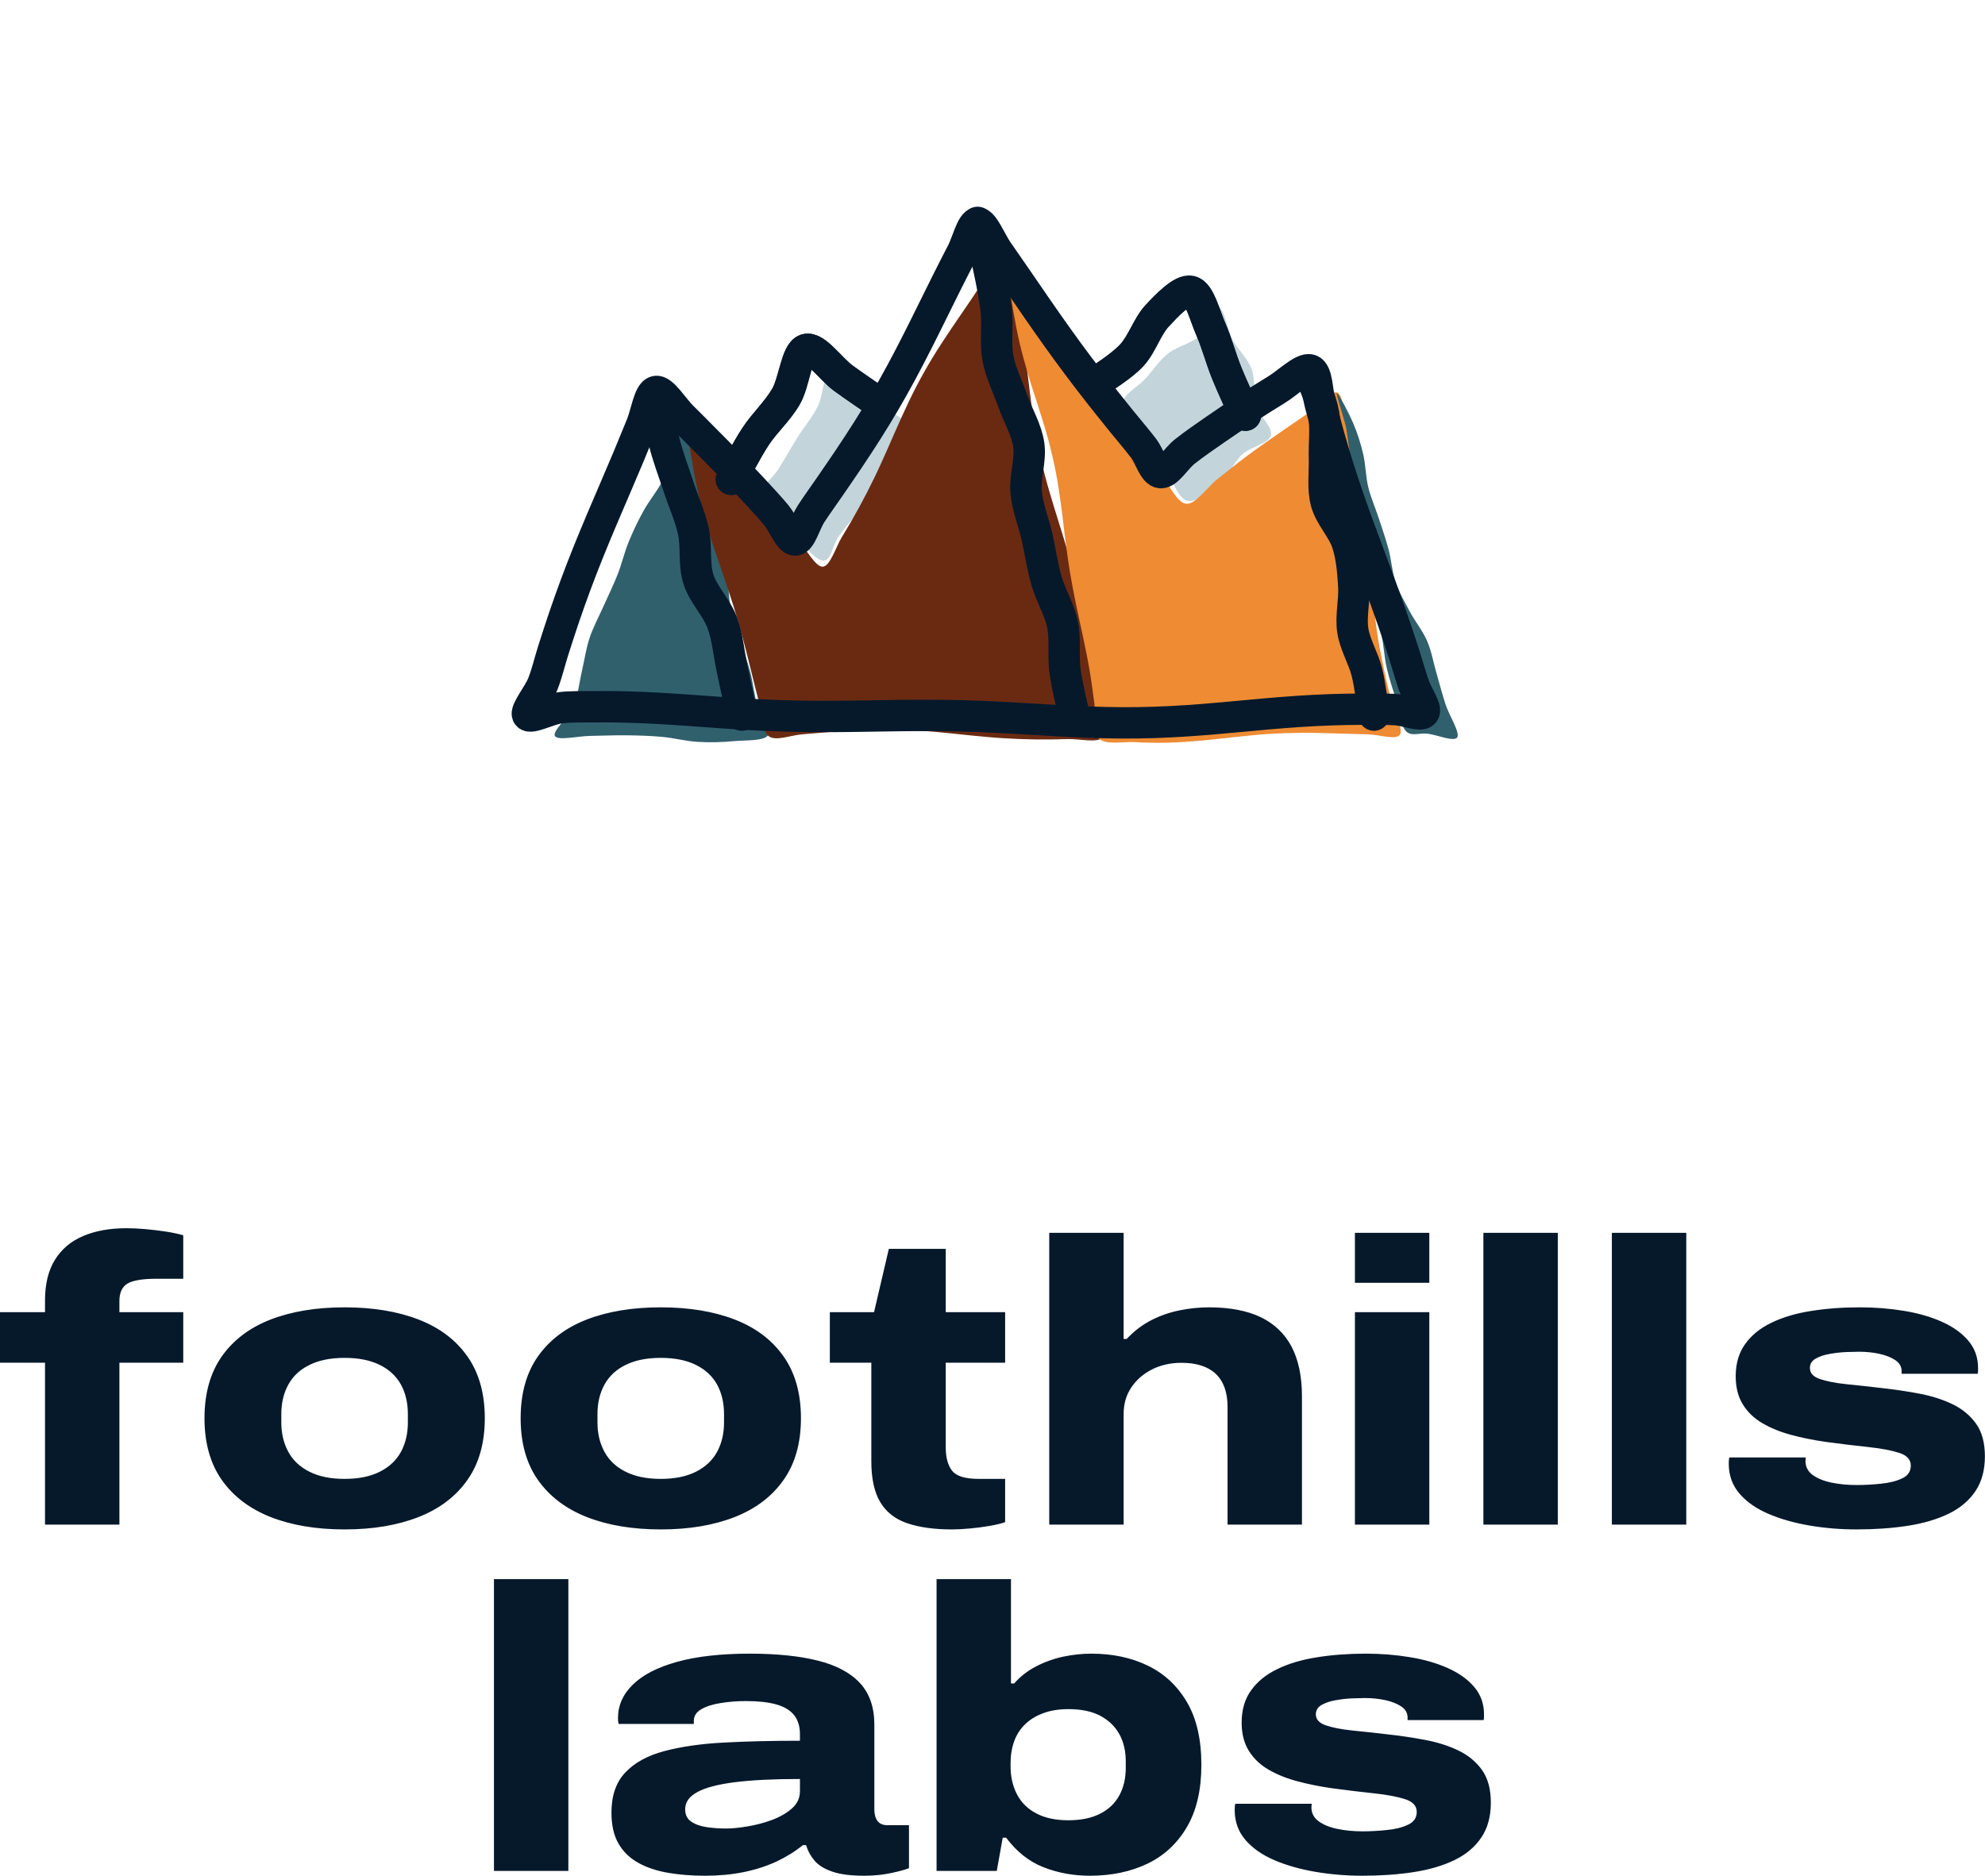
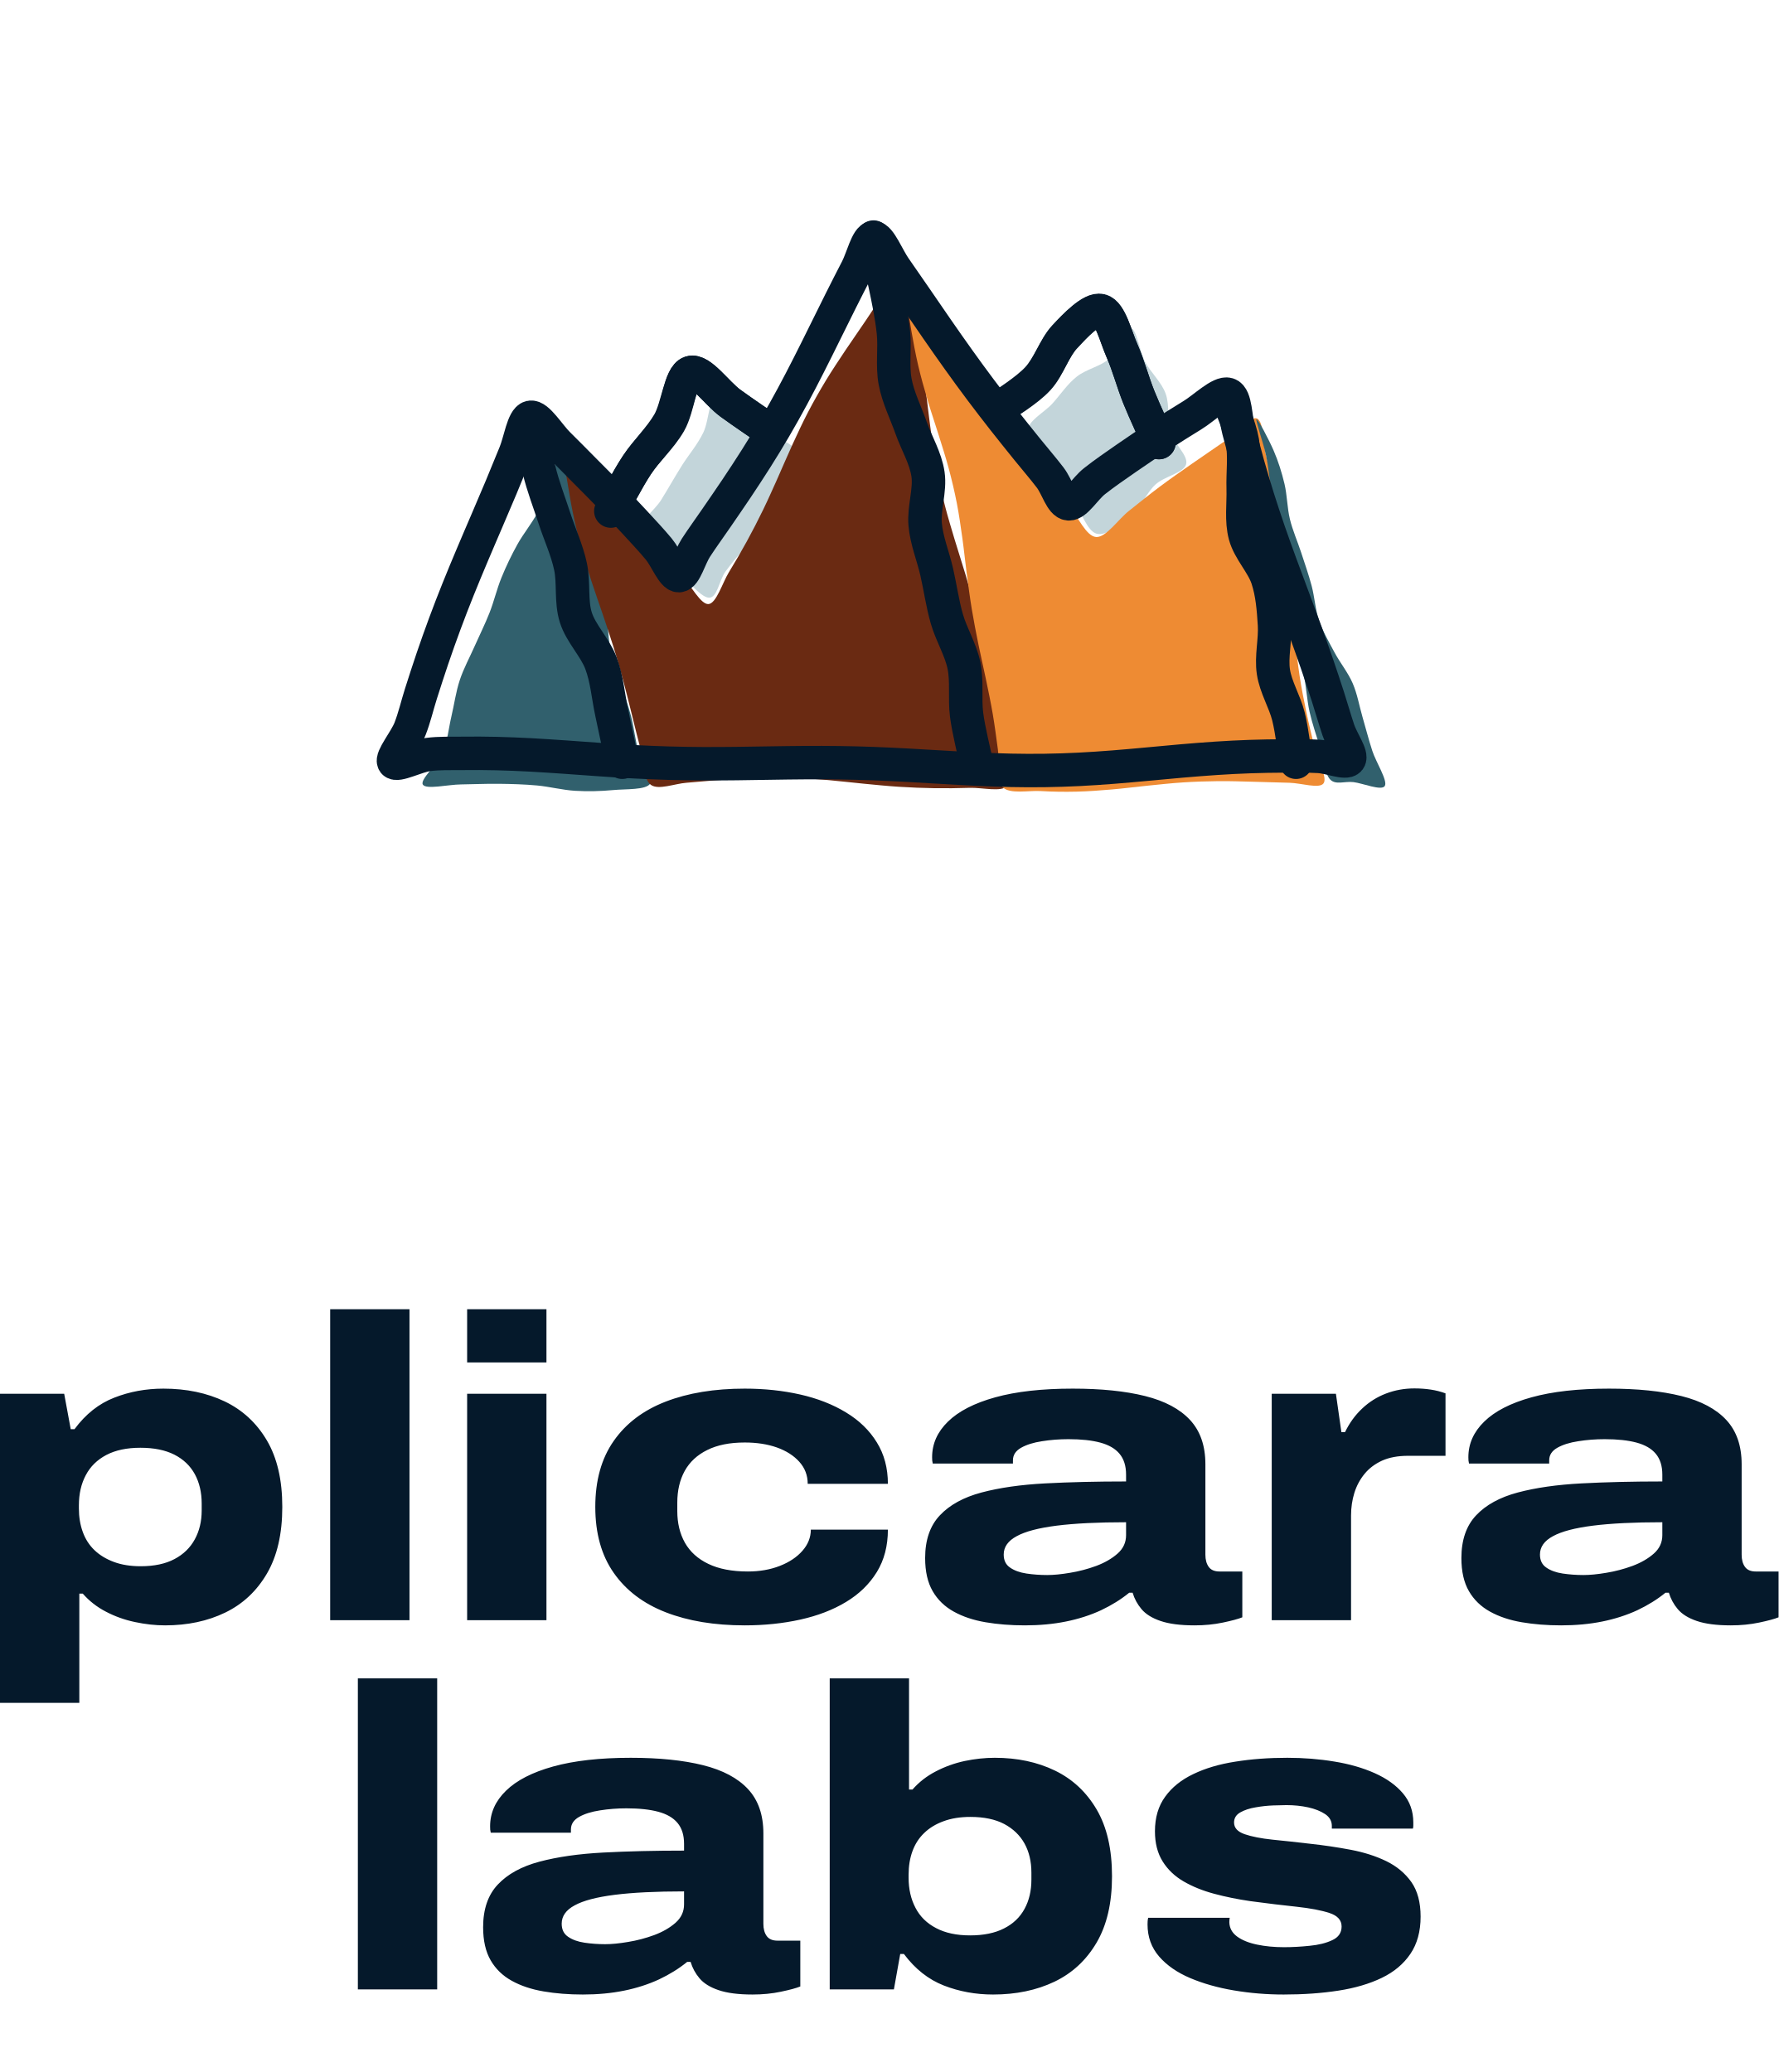
- <svg xmlns="http://www.w3.org/2000/svg" viewBox="0 0 197.15 186.32" width="197.15" height="186.32" role="img" aria-label="Foothills Labs">
-   <g transform="translate(50.57 0)">
+ <svg xmlns="http://www.w3.org/2000/svg" viewBox="0 0 165.7 193.08" width="165.7" height="193.08" role="img" aria-label="Plicara Labs">
+   <g transform="translate(34.85 0)">
    <g transform="translate(-6.67 -7.70) scale(0.2078)">
      <path d="M 138.24 266.24 C 137.27 261.18 144.69 256.28 147.81 251.24 C 150.94 246.20 153.84 241.03 156.99 236.00 C 160.13 230.97 163.89 226.79 166.69 221.08 C 169.49 215.36 169.58 202.30 173.79 201.73 C 178.00 201.17 185.98 212.89 191.93 217.70 C 197.88 222.50 208.19 226.44 209.48 230.56 C 210.77 234.69 202.03 237.85 199.65 242.43 C 197.28 247.02 197.44 253.31 195.23 258.07 C 193.03 262.83 189.52 266.79 186.42 271.00 C 183.33 275.21 179.53 279.33 176.65 283.34 C 173.77 287.35 172.96 295.37 169.12 295.08 C 165.29 294.78 158.77 286.38 153.62 281.58 C 148.48 276.77 139.21 271.30 138.24 266.24 Z" fill="#C3D5DA" stroke="none" transform="translate(13 10)" />
      <path d="M 312.32 220.16 C 312.01 215.86 319.58 212.06 323.22 208.02 C 326.87 203.99 329.87 199.31 334.17 195.93 C 338.46 192.54 344.97 191.34 349.00 187.72 C 353.03 184.10 355.73 173.94 358.37 174.22 C 361.01 174.50 362.25 184.52 364.85 189.42 C 367.46 194.32 372.13 198.40 374.01 203.63 C 375.89 208.85 374.62 215.49 376.14 220.77 C 377.67 226.04 384.30 231.34 383.16 235.28 C 382.03 239.22 373.45 240.56 369.34 244.41 C 365.22 248.26 362.88 254.74 358.49 258.40 C 354.10 262.06 347.28 267.64 343.01 266.38 C 338.74 265.12 335.83 256.27 332.85 250.85 C 329.86 245.42 328.51 238.95 325.09 233.83 C 321.67 228.72 312.63 224.46 312.32 220.16 Z" fill="#C3D5DA" stroke="none" transform="translate(13 10)" />
      <g fill="none" stroke="#05192B" stroke-width="15.0" stroke-linecap="round" stroke-linejoin="round">
        <path d="M 138.24 266.24 C 140.19 262.80 145.60 252.23 149.94 245.62 C 154.29 239.00 160.30 233.45 164.30 226.54 C 168.29 219.64 169.33 205.64 173.92 204.19 C 178.51 202.74 185.84 213.46 191.84 217.83 C 197.84 222.20 206.91 228.30 209.92 230.40" />
        <path d="M 312.32 220.16 C 315.20 217.92 324.70 212.06 329.61 206.73 C 334.52 201.40 337.07 193.26 341.79 188.19 C 346.51 183.12 353.65 175.28 357.92 176.31 C 362.19 177.34 364.56 187.88 367.41 194.36 C 370.26 200.85 372.26 208.36 375.02 215.22 C 377.79 222.08 382.50 232.14 384.00 235.52" />
      </g>
      <path d="M 40.96 378.88 C 39.60 376.52 47.75 369.72 49.88 364.63 C 52.02 359.55 52.49 353.80 53.76 348.37 C 55.04 342.94 55.78 337.30 57.52 332.05 C 59.25 326.80 61.93 321.94 64.16 316.89 C 66.39 311.84 68.88 306.90 70.89 301.77 C 72.90 296.63 74.14 291.19 76.22 286.08 C 78.30 280.97 80.69 275.99 83.39 271.13 C 86.09 266.27 89.83 261.82 92.40 256.92 C 94.98 252.01 97.19 246.88 98.85 241.68 C 100.52 236.48 101.07 225.88 102.40 225.69 C 103.73 225.51 105.45 235.50 106.83 240.55 C 108.20 245.60 109.06 250.93 110.65 255.98 C 112.25 261.04 114.58 265.90 116.42 270.90 C 118.26 275.89 120.51 280.78 121.68 285.95 C 122.84 291.12 122.86 296.60 123.42 301.94 C 123.97 307.27 123.99 312.75 125.02 317.96 C 126.06 323.17 128.08 328.11 129.64 333.18 C 131.19 338.25 133.02 343.25 134.35 348.38 C 135.68 353.51 136.17 358.95 137.60 363.96 C 139.02 368.98 144.77 375.58 142.88 378.48 C 141.00 381.38 131.90 380.81 126.29 381.35 C 120.68 381.88 114.92 382.02 109.23 381.68 C 103.54 381.34 97.85 379.82 92.16 379.29 C 86.47 378.77 80.78 378.61 75.09 378.54 C 69.40 378.46 63.72 378.76 58.03 378.82 C 52.34 378.87 42.32 381.24 40.96 378.88 Z" fill="#31606D" stroke="none" transform="translate(13 10)" />
      <path d="M 102.40 225.28 C 103.52 224.87 108.71 234.25 112.13 238.49 C 115.55 242.73 119.24 246.73 122.94 250.70 C 126.64 254.68 130.51 258.51 134.34 262.36 C 138.17 266.22 142.11 269.98 145.94 273.84 C 149.76 277.71 153.44 281.53 157.29 285.55 C 161.15 289.56 165.59 298.25 169.06 297.94 C 172.54 297.64 175.30 288.41 178.15 283.72 C 181.01 279.04 183.64 274.53 186.21 269.84 C 188.78 265.14 191.23 260.38 193.57 255.56 C 195.92 250.74 198.07 245.81 200.27 240.91 C 202.47 236.01 204.54 231.03 206.79 226.16 C 209.04 221.28 211.29 216.41 213.77 211.67 C 216.25 206.92 218.89 202.27 221.66 197.69 C 224.43 193.11 227.43 188.66 230.39 184.19 C 233.36 179.73 236.49 175.35 239.47 170.89 C 242.44 166.42 245.52 161.92 248.26 157.42 C 251.01 152.92 254.17 143.60 255.92 143.88 C 257.67 144.16 257.74 153.97 258.76 159.12 C 259.78 164.27 261.03 169.55 262.03 174.78 C 263.04 180.02 263.97 185.27 264.79 190.55 C 265.61 195.82 266.27 201.13 266.97 206.42 C 267.66 211.72 268.22 217.05 268.98 222.33 C 269.74 227.62 270.50 232.90 271.51 238.14 C 272.52 243.38 273.70 248.58 275.02 253.76 C 276.34 258.93 277.92 264.06 279.45 269.19 C 280.98 274.33 282.69 279.43 284.21 284.56 C 285.72 289.70 287.25 294.84 288.54 300.02 C 289.84 305.20 290.98 310.41 292.00 315.64 C 293.02 320.88 293.82 326.16 294.66 331.42 C 295.50 336.69 296.20 341.99 297.05 347.26 C 297.91 352.53 298.81 357.65 299.77 363.03 C 300.74 368.40 305.11 376.62 302.85 379.50 C 300.59 382.39 291.63 380.18 286.21 380.35 C 280.79 380.52 275.63 380.59 270.34 380.51 C 265.05 380.43 259.75 380.22 254.46 379.88 C 249.17 379.55 243.88 378.99 238.59 378.49 C 233.30 377.99 228.01 377.33 222.72 376.88 C 217.43 376.44 212.14 376.00 206.85 375.82 C 201.56 375.64 196.27 375.64 190.98 375.79 C 185.69 375.94 180.39 376.36 175.10 376.73 C 169.81 377.11 164.54 377.68 159.23 378.07 C 153.92 378.45 146.65 381.44 143.24 379.04 C 139.82 376.64 140.15 368.79 138.76 363.66 C 137.36 358.52 136.16 353.38 134.86 348.24 C 133.56 343.10 132.34 337.94 130.96 332.83 C 129.58 327.71 128.12 322.62 126.56 317.55 C 125.00 312.48 123.26 307.46 121.58 302.43 C 119.89 297.39 118.07 292.39 116.44 287.34 C 114.81 282.29 113.19 277.24 111.81 272.13 C 110.43 267.01 109.22 261.85 108.15 256.65 C 107.07 251.45 106.34 246.17 105.38 240.94 C 104.43 235.71 101.28 225.69 102.40 225.28 Z" fill="#6A2A12" stroke="none" transform="translate(13 10)" />
      <path d="M 256.00 143.36 C 257.46 142.89 262.93 152.12 266.33 156.55 C 269.72 160.98 273.04 165.46 276.37 169.94 C 279.69 174.42 283.08 178.86 286.26 183.44 C 289.44 188.02 292.52 192.67 295.47 197.42 C 298.41 202.17 301.15 207.06 303.94 211.92 C 306.74 216.77 309.37 221.74 312.23 226.55 C 315.09 231.36 317.97 236.15 321.10 240.77 C 324.23 245.39 327.37 249.76 330.99 254.27 C 334.61 258.79 338.39 267.55 342.81 267.87 C 347.23 268.19 352.74 259.94 357.50 256.18 C 362.26 252.41 366.67 248.81 371.38 245.29 C 376.08 241.77 380.91 238.43 385.72 235.06 C 390.53 231.69 395.38 228.46 400.23 225.07 C 405.09 221.67 411.72 213.66 414.84 214.69 C 417.97 215.71 417.59 225.75 418.98 231.20 C 420.36 236.65 421.85 241.97 423.16 247.38 C 424.46 252.79 425.78 258.19 426.80 263.65 C 427.83 269.12 428.65 274.62 429.32 280.14 C 429.98 285.67 430.35 291.26 430.81 296.82 C 431.27 302.39 431.54 307.99 432.08 313.54 C 432.62 319.10 433.21 324.64 434.05 330.14 C 434.88 335.63 435.96 341.08 437.10 346.52 C 438.24 351.96 439.60 357.47 440.88 362.78 C 442.16 368.08 446.66 375.80 444.77 378.35 C 442.87 380.90 434.71 378.20 429.51 378.08 C 424.31 377.95 418.89 377.75 413.58 377.63 C 408.27 377.50 402.96 377.30 397.65 377.35 C 392.34 377.40 387.03 377.58 381.72 377.92 C 376.41 378.26 371.11 378.86 365.80 379.39 C 360.49 379.91 355.18 380.64 349.87 381.08 C 344.56 381.53 339.25 381.95 333.94 382.06 C 328.63 382.18 323.49 382.12 318.01 381.80 C 312.52 381.48 304.23 383.25 301.03 380.15 C 297.83 377.06 299.55 368.68 298.79 363.22 C 298.04 357.76 297.40 352.63 296.50 347.37 C 295.61 342.11 294.50 336.89 293.42 331.67 C 292.35 326.44 291.10 321.25 290.05 316.02 C 288.99 310.80 287.96 305.57 287.09 300.30 C 286.22 295.04 285.54 289.74 284.83 284.44 C 284.13 279.14 283.61 273.81 282.87 268.52 C 282.12 263.23 281.39 257.94 280.37 252.71 C 279.35 247.47 278.12 242.28 276.74 237.12 C 275.36 231.95 273.67 226.85 272.09 221.72 C 270.50 216.60 268.73 211.51 267.22 206.37 C 265.71 201.24 264.25 196.09 263.04 190.89 C 261.83 185.69 260.86 180.45 259.95 175.19 C 259.04 169.94 258.24 164.66 257.58 159.35 C 256.93 154.05 254.54 143.83 256.00 143.36 Z" fill="#EE8B33" stroke="none" transform="translate(13 10)" />
      <path d="M 414.72 215.04 C 415.29 214.68 420.30 224.23 422.39 229.06 C 424.48 233.89 426.05 238.90 427.27 244.03 C 428.49 249.17 428.46 254.73 429.70 259.85 C 430.94 264.98 433.10 269.79 434.73 274.78 C 436.35 279.77 438.12 284.72 439.46 289.81 C 440.80 294.90 441.08 300.36 442.78 305.32 C 444.49 310.29 447.18 314.91 449.69 319.60 C 452.20 324.29 455.75 328.62 457.84 333.45 C 459.93 338.29 460.79 343.54 462.25 348.59 C 463.72 353.64 464.97 358.58 466.64 363.74 C 468.31 368.89 473.65 377.16 472.25 379.51 C 470.85 381.85 462.32 378.27 458.24 377.79 C 454.16 377.31 450.27 379.19 447.77 376.62 C 445.27 374.04 444.78 367.39 443.24 362.33 C 441.70 357.27 439.75 351.68 438.52 346.26 C 437.30 340.83 437.11 335.21 435.89 329.79 C 434.66 324.37 432.54 319.11 431.17 313.72 C 429.80 308.32 428.18 302.97 427.66 297.41 C 427.13 291.86 428.26 286.00 428.02 280.39 C 427.78 274.78 427.28 269.22 426.22 263.76 C 425.16 258.31 422.87 253.09 421.66 247.66 C 420.45 242.23 420.14 236.64 418.98 231.20 C 417.83 225.76 414.15 215.40 414.72 215.04 Z" fill="#31606D" stroke="none" transform="translate(13 10)" />
      <g fill="none" stroke="#05192B" stroke-width="15.0" stroke-linecap="round" stroke-linejoin="round">
        <path d="M 40.96 378.88 C 39.61 376.97 46.17 369.08 48.20 363.96 C 50.22 358.83 51.44 353.38 53.12 348.11 C 54.80 342.84 56.49 337.58 58.27 332.35 C 60.05 327.13 61.89 321.92 63.81 316.75 C 65.72 311.58 67.72 306.44 69.77 301.32 C 71.82 296.20 73.95 291.11 76.09 286.03 C 78.22 280.94 80.43 275.88 82.59 270.81 C 84.75 265.73 86.94 260.67 89.07 255.58 C 91.20 250.50 93.17 245.51 95.36 240.28 C 97.54 235.05 98.97 224.86 102.18 224.18 C 105.40 223.49 110.64 232.24 114.64 236.16 C 118.63 240.09 122.32 243.86 126.15 247.72 C 129.98 251.58 133.83 255.42 137.61 259.33 C 141.39 263.23 145.16 267.15 148.84 271.14 C 152.53 275.14 156.42 279.27 159.74 283.28 C 163.06 287.28 166.00 295.29 168.77 295.20 C 171.55 295.10 173.58 287.00 176.37 282.71 C 179.16 278.42 182.47 273.87 185.51 269.44 C 188.54 265.01 191.61 260.60 194.59 256.14 C 197.56 251.68 200.52 247.20 203.38 242.67 C 206.24 238.14 209.03 233.58 211.73 228.96 C 214.43 224.34 217.04 219.67 219.58 214.96 C 222.13 210.26 224.58 205.49 227.01 200.72 C 229.45 195.96 231.81 191.14 234.19 186.34 C 236.58 181.55 238.92 176.73 241.33 171.94 C 243.73 167.15 246.17 162.35 248.62 157.63 C 251.07 152.90 253.19 143.67 256.00 143.58 C 258.82 143.50 262.36 152.56 265.53 157.11 C 268.71 161.66 271.89 166.28 275.05 170.87 C 278.22 175.46 281.35 180.08 284.53 184.66 C 287.71 189.24 290.90 193.82 294.15 198.35 C 297.39 202.89 300.68 207.40 304.03 211.86 C 307.37 216.32 310.78 220.74 314.22 225.14 C 317.67 229.54 321.18 233.88 324.68 238.24 C 328.19 242.59 332.11 247.13 335.25 251.25 C 338.39 255.38 340.19 262.72 343.50 262.99 C 346.81 263.25 350.79 256.23 355.11 252.82 C 359.42 249.41 364.58 245.87 369.40 242.52 C 374.22 239.17 379.10 235.90 384.03 232.69 C 388.96 229.49 393.79 226.41 398.95 223.27 C 404.11 220.14 411.53 212.78 414.99 213.90 C 418.45 215.01 418.24 224.76 419.71 229.98 C 421.18 235.20 422.39 240.16 423.82 245.22 C 425.26 250.28 426.75 255.32 428.32 260.33 C 429.89 265.34 431.55 270.32 433.25 275.29 C 434.96 280.25 436.75 285.19 438.55 290.12 C 440.35 295.05 442.21 299.97 444.04 304.89 C 445.86 309.81 447.71 314.73 449.50 319.67 C 451.29 324.60 453.06 329.55 454.76 334.51 C 456.47 339.48 458.12 344.46 459.74 349.46 C 461.35 354.45 462.85 359.79 464.44 364.49 C 466.03 369.20 470.74 375.71 469.28 377.67 C 467.82 379.63 460.51 376.52 455.68 376.25 C 450.85 375.98 445.44 376.04 440.32 376.05 C 435.20 376.07 430.08 376.15 424.96 376.33 C 419.84 376.50 414.72 376.78 409.60 377.11 C 404.48 377.44 399.36 377.87 394.24 378.30 C 389.12 378.74 384.00 379.25 378.88 379.71 C 373.76 380.17 368.64 380.66 363.52 381.05 C 358.40 381.44 353.28 381.81 348.16 382.06 C 343.04 382.31 337.92 382.49 332.80 382.56 C 327.68 382.64 322.56 382.60 317.44 382.50 C 312.32 382.39 307.20 382.18 302.08 381.94 C 296.96 381.71 291.84 381.39 286.72 381.10 C 281.60 380.81 276.48 380.47 271.36 380.21 C 266.24 379.94 261.12 379.68 256.00 379.49 C 250.88 379.31 245.76 379.17 240.64 379.10 C 235.52 379.03 230.40 379.03 225.28 379.05 C 220.16 379.07 215.04 379.17 209.92 379.24 C 204.80 379.31 199.68 379.42 194.56 379.47 C 189.44 379.52 184.32 379.57 179.20 379.54 C 174.08 379.51 168.96 379.43 163.84 379.28 C 158.72 379.13 153.60 378.91 148.48 378.64 C 143.36 378.37 138.24 378.02 133.12 377.67 C 128.00 377.33 122.88 376.92 117.76 376.57 C 112.64 376.23 107.52 375.86 102.40 375.59 C 97.28 375.33 92.16 375.09 87.04 374.98 C 81.92 374.86 76.80 374.83 71.68 374.90 C 66.56 374.97 61.44 374.74 56.32 375.41 C 51.20 376.07 42.31 380.79 40.96 378.88 Z" />
        <path d="M 102.40 225.28 C 103.01 229.03 104.32 240.44 106.08 247.80 C 107.84 255.17 110.63 262.26 112.97 269.47 C 115.32 276.68 118.57 283.64 120.16 291.05 C 121.76 298.46 120.27 306.69 122.55 313.92 C 124.82 321.15 131.15 327.30 133.83 334.42 C 136.51 341.54 137.05 349.23 138.64 356.64 C 140.23 364.05 142.57 375.17 143.36 378.88" />
        <path d="M 256.00 143.36 C 256.86 146.90 259.70 157.46 261.19 164.58 C 262.68 171.69 264.19 178.81 264.94 186.07 C 265.69 193.33 264.37 201.00 265.70 208.15 C 267.02 215.30 270.44 222.05 272.90 228.97 C 275.36 235.90 279.41 242.52 280.45 249.73 C 281.50 256.93 278.52 264.93 279.17 272.21 C 279.81 279.49 282.70 286.34 284.33 293.43 C 285.96 300.52 286.91 307.75 288.95 314.76 C 290.99 321.77 295.11 328.37 296.57 335.50 C 298.04 342.62 296.83 350.27 297.74 357.50 C 298.66 364.73 301.36 375.32 302.08 378.88" />
        <path d="M 414.72 215.04 C 415.83 218.36 420.23 228.14 421.40 234.99 C 422.57 241.83 421.56 249.09 421.76 256.12 C 421.97 263.15 420.82 270.43 422.63 277.16 C 424.44 283.88 430.44 289.83 432.64 296.48 C 434.83 303.14 435.35 310.11 435.79 317.09 C 436.24 324.07 434.27 331.51 435.31 338.38 C 436.35 345.25 440.36 351.57 442.05 358.32 C 443.74 365.07 444.87 375.45 445.44 378.88" />
        <path d="M 138.24 266.24 C 140.19 262.80 145.53 252.20 149.92 245.60 C 154.30 239.01 160.54 233.60 164.54 226.68 C 168.54 219.77 169.36 205.60 173.91 204.12 C 178.45 202.65 185.82 213.47 191.82 217.85 C 197.82 222.23 206.90 228.31 209.92 230.40" />
        <path d="M 312.32 220.16 C 315.24 217.96 324.94 212.30 329.82 206.94 C 334.71 201.59 336.98 193.12 341.65 188.05 C 346.33 182.99 353.57 175.51 357.87 176.56 C 362.17 177.61 364.61 187.89 367.46 194.34 C 370.31 200.79 372.22 208.38 374.98 215.24 C 377.73 222.11 382.50 232.14 384.00 235.52" />
      </g>
    </g>
  </g>
-   <g fill="#05192B" transform="translate(-0.43 151.44)">
-     <path d="M4.9 0V-16.08H0.43V-21.1H4.9V-22.25Q4.9 -24.72 5.89 -26.31Q6.88 -27.9 8.7 -28.67Q10.53 -29.44 12.98 -29.44Q13.85 -29.44 14.87 -29.35Q15.89 -29.26 16.88 -29.11Q17.86 -28.96 18.63 -28.74V-24.42H16Q13.9 -24.42 13.09 -23.94Q12.29 -23.45 12.29 -22.23V-21.1H18.63V-16.08H12.29V0Z M34.66 0.48Q30.44 0.48 27.31 -0.75Q24.19 -1.98 22.46 -4.43Q20.74 -6.88 20.74 -10.56Q20.74 -14.26 22.46 -16.71Q24.19 -19.16 27.31 -20.37Q30.44 -21.58 34.66 -21.58Q38.87 -21.58 42 -20.37Q45.13 -19.16 46.85 -16.71Q48.58 -14.26 48.58 -10.56Q48.58 -6.88 46.85 -4.43Q45.13 -1.98 42 -0.75Q38.87 0.48 34.66 0.48ZM34.66 -4.54Q36.74 -4.54 38.15 -5.25Q39.55 -5.95 40.25 -7.22Q40.94 -8.49 40.94 -10.16V-10.96Q40.94 -12.65 40.25 -13.91Q39.55 -15.17 38.15 -15.86Q36.74 -16.56 34.66 -16.56Q32.57 -16.56 31.17 -15.86Q29.76 -15.17 29.07 -13.91Q28.37 -12.65 28.37 -10.96V-10.16Q28.37 -8.49 29.07 -7.22Q29.76 -5.95 31.17 -5.25Q32.57 -4.54 34.66 -4.54Z M66.06 0.48Q61.84 0.48 58.71 -0.75Q55.59 -1.98 53.86 -4.43Q52.14 -6.88 52.14 -10.56Q52.14 -14.26 53.86 -16.71Q55.59 -19.16 58.71 -20.37Q61.84 -21.58 66.06 -21.58Q70.27 -21.58 73.4 -20.37Q76.53 -19.16 78.25 -16.71Q79.98 -14.26 79.98 -10.56Q79.98 -6.88 78.25 -4.43Q76.53 -1.98 73.4 -0.75Q70.27 0.48 66.06 0.48ZM66.06 -4.54Q68.14 -4.54 69.55 -5.25Q70.95 -5.95 71.65 -7.22Q72.34 -8.49 72.34 -10.16V-10.96Q72.34 -12.65 71.65 -13.91Q70.95 -15.17 69.55 -15.86Q68.14 -16.56 66.06 -16.56Q63.97 -16.56 62.57 -15.86Q61.16 -15.17 60.47 -13.91Q59.77 -12.65 59.77 -10.96V-10.16Q59.77 -8.49 60.47 -7.22Q61.16 -5.95 62.57 -5.25Q63.97 -4.54 66.06 -4.54Z M94.99 0.48Q92.37 0.48 90.58 -0.12Q88.79 -0.71 87.88 -2.19Q86.97 -3.67 86.97 -6.31V-16.08H82.85V-21.1H87.24L88.71 -27.39H94.36V-21.1H100.26V-16.08H94.36V-7.67Q94.36 -6.15 95 -5.34Q95.64 -4.54 97.63 -4.54H100.26V-0.24Q99.7 -0.04 98.72 0.13Q97.74 0.3 96.73 0.39Q95.72 0.48 94.99 0.48Z M104.64 0V-28.98H112.03V-18.44H112.33Q113.43 -19.61 114.77 -20.3Q116.1 -20.98 117.58 -21.28Q119.05 -21.58 120.51 -21.58Q123.58 -21.58 125.63 -20.61Q127.67 -19.63 128.71 -17.67Q129.74 -15.7 129.74 -12.74V0H122.35V-11.71Q122.35 -12.79 122.05 -13.62Q121.74 -14.45 121.16 -14.99Q120.58 -15.53 119.73 -15.8Q118.88 -16.07 117.77 -16.07Q116.18 -16.07 114.88 -15.43Q113.58 -14.78 112.81 -13.65Q112.03 -12.51 112.03 -11V0Z M135 -24.02V-28.98H142.39V-24.02ZM135 0V-21.1H142.39V0Z M147.76 0V-28.98H155.15V0Z M160.52 0V-28.98H167.91V0Z M184.81 0.48Q182.45 0.48 180.19 0.1Q177.93 -0.28 176.11 -1.05Q174.29 -1.82 173.21 -3.06Q172.13 -4.31 172.13 -6.05Q172.13 -6.21 172.14 -6.36Q172.15 -6.51 172.19 -6.67H179.79Q179.76 -6.56 179.76 -6.45Q179.75 -6.34 179.75 -6.26Q179.77 -5.44 180.48 -4.92Q181.18 -4.41 182.34 -4.17Q183.49 -3.93 184.83 -3.93Q185.98 -3.93 187.23 -4.06Q188.49 -4.18 189.35 -4.59Q190.21 -4.99 190.21 -5.86Q190.21 -6.75 189.07 -7.12Q187.94 -7.49 186.02 -7.7Q184.1 -7.9 181.72 -8.22Q179.93 -8.48 178.33 -8.91Q176.73 -9.34 175.49 -10.06Q174.25 -10.78 173.54 -11.92Q172.82 -13.07 172.82 -14.73Q172.82 -16.65 173.77 -17.95Q174.71 -19.26 176.39 -20.06Q178.06 -20.87 180.31 -21.22Q182.55 -21.58 185.15 -21.58Q187.43 -21.58 189.53 -21.23Q191.63 -20.89 193.29 -20.15Q194.95 -19.41 195.92 -18.27Q196.89 -17.13 196.89 -15.56Q196.89 -15.42 196.89 -15.26Q196.89 -15.09 196.85 -14.98H189.3V-15.23Q189.3 -15.91 188.68 -16.33Q188.05 -16.75 187.1 -16.96Q186.14 -17.17 185.07 -17.17Q184.65 -17.17 183.84 -17.14Q183.03 -17.11 182.19 -16.96Q181.35 -16.82 180.77 -16.49Q180.19 -16.16 180.19 -15.55Q180.19 -14.8 181.18 -14.46Q182.17 -14.12 183.78 -13.95Q185.39 -13.79 187.27 -13.57Q189.2 -13.36 191.05 -13.01Q192.9 -12.66 194.37 -11.95Q195.84 -11.23 196.71 -10Q197.57 -8.77 197.57 -6.78Q197.57 -4.71 196.62 -3.31Q195.67 -1.9 193.95 -1.07Q192.23 -0.24 189.9 0.12Q187.57 0.48 184.81 0.48Z" />
+   <g fill="#05192B" transform="translate(-2.6 150.98)">
+     <path d="M2.6 7.7V-21.1H8.58L9.19 -17.8H9.54Q11.1 -19.91 13.25 -20.74Q15.39 -21.58 17.82 -21.58Q21.03 -21.58 23.53 -20.39Q26.02 -19.2 27.46 -16.76Q28.9 -14.32 28.9 -10.56Q28.9 -6.8 27.47 -4.35Q26.04 -1.9 23.58 -0.71Q21.12 0.48 17.98 0.48Q16.61 0.48 15.17 0.17Q13.74 -0.13 12.48 -0.79Q11.22 -1.44 10.31 -2.48H9.99V7.7ZM15.71 -5.03Q17.6 -5.03 18.86 -5.7Q20.11 -6.36 20.75 -7.54Q21.39 -8.71 21.39 -10.22V-10.88Q21.39 -12.43 20.75 -13.61Q20.11 -14.78 18.84 -15.43Q17.57 -16.07 15.68 -16.07Q13.79 -16.07 12.51 -15.4Q11.22 -14.72 10.59 -13.51Q9.95 -12.31 9.95 -10.7V-10.42Q9.95 -9.22 10.31 -8.23Q10.67 -7.23 11.4 -6.53Q12.13 -5.83 13.21 -5.43Q14.28 -5.03 15.71 -5.03Z M33.36 0V-28.98H40.75V0Z M46.12 -24.02V-28.98H53.51V-24.02ZM46.12 0V-21.1H53.51V0Z M71.98 0.48Q67.75 0.48 64.62 -0.74Q61.49 -1.96 59.78 -4.41Q58.06 -6.86 58.06 -10.56Q58.06 -14.26 59.78 -16.71Q61.49 -19.16 64.62 -20.37Q67.75 -21.58 71.98 -21.58Q74.74 -21.58 77.16 -21.03Q79.58 -20.48 81.42 -19.36Q83.27 -18.24 84.29 -16.57Q85.32 -14.91 85.32 -12.71H77.85Q77.85 -13.89 77.07 -14.76Q76.29 -15.63 74.97 -16.1Q73.66 -16.56 71.98 -16.56Q69.89 -16.56 68.49 -15.86Q67.09 -15.17 66.39 -13.91Q65.7 -12.65 65.7 -10.96V-10.16Q65.7 -8.49 66.41 -7.22Q67.13 -5.95 68.59 -5.25Q70.06 -4.54 72.27 -4.54Q73.92 -4.54 75.25 -5.06Q76.58 -5.58 77.36 -6.47Q78.14 -7.36 78.14 -8.44H85.32Q85.32 -6.17 84.29 -4.49Q83.25 -2.8 81.42 -1.7Q79.6 -0.6 77.17 -0.06Q74.74 0.48 71.98 0.48Z M98.08 0.48Q96.11 0.48 94.42 0.19Q92.72 -0.1 91.46 -0.8Q90.19 -1.5 89.49 -2.71Q88.79 -3.92 88.79 -5.79Q88.79 -8.32 90.16 -9.77Q91.53 -11.23 94.04 -11.9Q96.56 -12.57 99.98 -12.75Q103.4 -12.93 107.51 -12.93V-13.57Q107.51 -14.78 106.9 -15.51Q106.3 -16.23 105.11 -16.55Q103.93 -16.87 102.14 -16.87Q100.87 -16.87 99.68 -16.68Q98.49 -16.5 97.73 -16.07Q96.97 -15.64 96.97 -14.9V-14.6H89.5Q89.46 -14.76 89.45 -14.88Q89.44 -15.01 89.44 -15.19Q89.44 -17.07 90.92 -18.51Q92.4 -19.96 95.32 -20.77Q98.24 -21.58 102.54 -21.58Q106.52 -21.58 109.28 -20.89Q112.04 -20.2 113.47 -18.66Q114.9 -17.12 114.9 -14.53V-6.1Q114.9 -5.4 115.21 -4.97Q115.52 -4.54 116.21 -4.54H118.34V-0.27Q117.77 -0.04 116.53 0.22Q115.3 0.48 113.89 0.48Q111.91 0.48 110.72 0.07Q109.54 -0.33 108.95 -1.03Q108.37 -1.72 108.12 -2.56H107.8Q106.66 -1.63 105.18 -0.93Q103.69 -0.24 101.92 0.12Q100.15 0.48 98.08 0.48ZM100.16 -4.21Q101.07 -4.21 102.3 -4.42Q103.53 -4.62 104.73 -5.06Q105.93 -5.51 106.72 -6.21Q107.51 -6.91 107.51 -7.92V-9.13Q103.57 -9.13 101.04 -8.81Q98.52 -8.49 97.32 -7.83Q96.11 -7.18 96.11 -6.12Q96.11 -5.3 96.71 -4.9Q97.3 -4.49 98.23 -4.35Q99.17 -4.21 100.16 -4.21Z M121.08 0V-21.1H127.06L127.57 -17.53H127.91Q128.53 -18.81 129.5 -19.72Q130.47 -20.64 131.72 -21.12Q132.97 -21.6 134.37 -21.6Q135.18 -21.6 135.9 -21.49Q136.62 -21.38 137.27 -21.14V-15.32H133.77Q132.37 -15.32 131.36 -14.87Q130.36 -14.41 129.73 -13.64Q129.09 -12.86 128.78 -11.87Q128.47 -10.87 128.47 -9.76V0Z M148.04 0.48Q146.07 0.48 144.38 0.19Q142.68 -0.1 141.42 -0.8Q140.15 -1.5 139.45 -2.71Q138.75 -3.92 138.75 -5.79Q138.75 -8.32 140.12 -9.77Q141.49 -11.23 144 -11.9Q146.52 -12.57 149.94 -12.75Q153.36 -12.93 157.47 -12.93V-13.57Q157.47 -14.78 156.86 -15.51Q156.26 -16.23 155.07 -16.55Q153.89 -16.87 152.1 -16.87Q150.83 -16.87 149.64 -16.68Q148.45 -16.5 147.69 -16.07Q146.93 -15.64 146.93 -14.9V-14.6H139.46Q139.42 -14.76 139.41 -14.88Q139.4 -15.01 139.4 -15.19Q139.4 -17.07 140.88 -18.51Q142.36 -19.96 145.28 -20.77Q148.2 -21.58 152.5 -21.58Q156.48 -21.58 159.24 -20.89Q162 -20.2 163.43 -18.66Q164.86 -17.12 164.86 -14.53V-6.1Q164.86 -5.4 165.17 -4.97Q165.48 -4.54 166.17 -4.54H168.3V-0.27Q167.73 -0.04 166.49 0.22Q165.26 0.48 163.85 0.48Q161.87 0.48 160.68 0.07Q159.5 -0.33 158.91 -1.03Q158.33 -1.72 158.08 -2.56H157.76Q156.62 -1.63 155.14 -0.93Q153.65 -0.24 151.88 0.12Q150.11 0.48 148.04 0.48ZM150.12 -4.21Q151.03 -4.21 152.26 -4.42Q153.49 -4.62 154.69 -5.06Q155.89 -5.51 156.68 -6.21Q157.47 -6.91 157.47 -7.92V-9.13Q153.53 -9.13 151 -8.81Q148.48 -8.49 147.28 -7.83Q146.07 -7.18 146.07 -6.12Q146.07 -5.3 146.67 -4.9Q147.26 -4.49 148.19 -4.35Q149.13 -4.21 150.12 -4.21Z" />
  </g>
-   <g fill="#05192B" transform="translate(46.46 185.84)">
+   <g fill="#05192B" transform="translate(30.74 185.38)">
    <path d="M2.6 0V-28.98H9.99V0Z M23.56 0.48Q21.59 0.48 19.9 0.19Q18.2 -0.1 16.94 -0.8Q15.67 -1.5 14.97 -2.71Q14.27 -3.92 14.27 -5.79Q14.27 -8.32 15.64 -9.77Q17.01 -11.23 19.52 -11.9Q22.04 -12.57 25.46 -12.75Q28.88 -12.93 32.99 -12.93V-13.57Q32.99 -14.78 32.38 -15.51Q31.78 -16.23 30.59 -16.55Q29.41 -16.87 27.62 -16.87Q26.35 -16.87 25.16 -16.68Q23.97 -16.5 23.21 -16.07Q22.45 -15.64 22.45 -14.9V-14.6H14.98Q14.94 -14.76 14.93 -14.88Q14.92 -15.01 14.92 -15.19Q14.92 -17.07 16.4 -18.51Q17.88 -19.96 20.8 -20.77Q23.72 -21.58 28.02 -21.58Q32 -21.58 34.76 -20.89Q37.52 -20.2 38.95 -18.66Q40.38 -17.12 40.38 -14.53V-6.1Q40.38 -5.4 40.69 -4.97Q41 -4.54 41.69 -4.54H43.82V-0.27Q43.25 -0.04 42.01 0.22Q40.78 0.48 39.37 0.48Q37.39 0.48 36.2 0.07Q35.02 -0.33 34.43 -1.03Q33.85 -1.72 33.6 -2.56H33.28Q32.14 -1.63 30.66 -0.93Q29.17 -0.24 27.4 0.12Q25.63 0.48 23.56 0.48ZM25.64 -4.21Q26.55 -4.21 27.78 -4.42Q29.01 -4.62 30.21 -5.06Q31.41 -5.51 32.2 -6.21Q32.99 -6.91 32.99 -7.92V-9.13Q29.05 -9.13 26.52 -8.81Q24 -8.49 22.8 -7.83Q21.59 -7.18 21.59 -6.12Q21.59 -5.3 22.19 -4.9Q22.78 -4.49 23.71 -4.35Q24.65 -4.21 25.64 -4.21Z M61.78 0.48Q59.35 0.48 57.19 -0.36Q55.04 -1.2 53.47 -3.3H53.13L52.54 0H46.56V-28.98H53.95V-18.62H54.27Q55.18 -19.66 56.44 -20.31Q57.7 -20.97 59.13 -21.28Q60.57 -21.58 61.94 -21.58Q65.08 -21.58 67.54 -20.39Q70 -19.2 71.43 -16.76Q72.86 -14.32 72.86 -10.54Q72.86 -6.8 71.42 -4.35Q69.98 -1.9 67.49 -0.71Q64.99 0.48 61.78 0.48ZM59.64 -5.03Q61.53 -5.03 62.8 -5.68Q64.07 -6.32 64.71 -7.5Q65.35 -8.67 65.35 -10.22V-10.88Q65.35 -12.43 64.71 -13.59Q64.07 -14.74 62.82 -15.41Q61.56 -16.07 59.67 -16.07Q58.24 -16.07 57.17 -15.67Q56.09 -15.28 55.36 -14.57Q54.63 -13.87 54.27 -12.88Q53.91 -11.9 53.91 -10.68V-10.4Q53.91 -8.82 54.55 -7.6Q55.18 -6.38 56.47 -5.71Q57.75 -5.03 59.64 -5.03Z M88.85 0.48Q86.49 0.48 84.23 0.1Q81.97 -0.28 80.15 -1.05Q78.33 -1.82 77.25 -3.06Q76.17 -4.31 76.17 -6.05Q76.17 -6.21 76.18 -6.36Q76.19 -6.51 76.23 -6.67H83.83Q83.8 -6.56 83.8 -6.45Q83.79 -6.34 83.79 -6.26Q83.81 -5.44 84.52 -4.92Q85.22 -4.41 86.38 -4.17Q87.53 -3.93 88.87 -3.93Q90.02 -3.93 91.27 -4.06Q92.53 -4.18 93.39 -4.59Q94.25 -4.99 94.25 -5.86Q94.25 -6.75 93.11 -7.12Q91.98 -7.49 90.06 -7.7Q88.14 -7.9 85.76 -8.22Q83.97 -8.48 82.37 -8.91Q80.77 -9.34 79.53 -10.06Q78.29 -10.78 77.58 -11.92Q76.86 -13.07 76.86 -14.73Q76.86 -16.65 77.81 -17.95Q78.75 -19.26 80.43 -20.06Q82.1 -20.87 84.35 -21.22Q86.59 -21.58 89.19 -21.58Q91.47 -21.58 93.57 -21.23Q95.67 -20.89 97.33 -20.15Q98.99 -19.41 99.96 -18.27Q100.93 -17.13 100.93 -15.56Q100.93 -15.42 100.93 -15.26Q100.93 -15.09 100.89 -14.98H93.34V-15.23Q93.34 -15.91 92.72 -16.33Q92.09 -16.75 91.14 -16.96Q90.18 -17.17 89.11 -17.17Q88.69 -17.17 87.88 -17.14Q87.07 -17.11 86.23 -16.96Q85.39 -16.82 84.81 -16.49Q84.23 -16.16 84.23 -15.55Q84.23 -14.8 85.22 -14.46Q86.21 -14.12 87.82 -13.95Q89.43 -13.79 91.31 -13.57Q93.24 -13.36 95.09 -13.01Q96.94 -12.66 98.41 -11.95Q99.88 -11.23 100.75 -10Q101.61 -8.77 101.61 -6.78Q101.61 -4.71 100.66 -3.31Q99.71 -1.9 97.99 -1.07Q96.27 -0.24 93.94 0.12Q91.61 0.48 88.85 0.48Z" />
  </g>
</svg>
